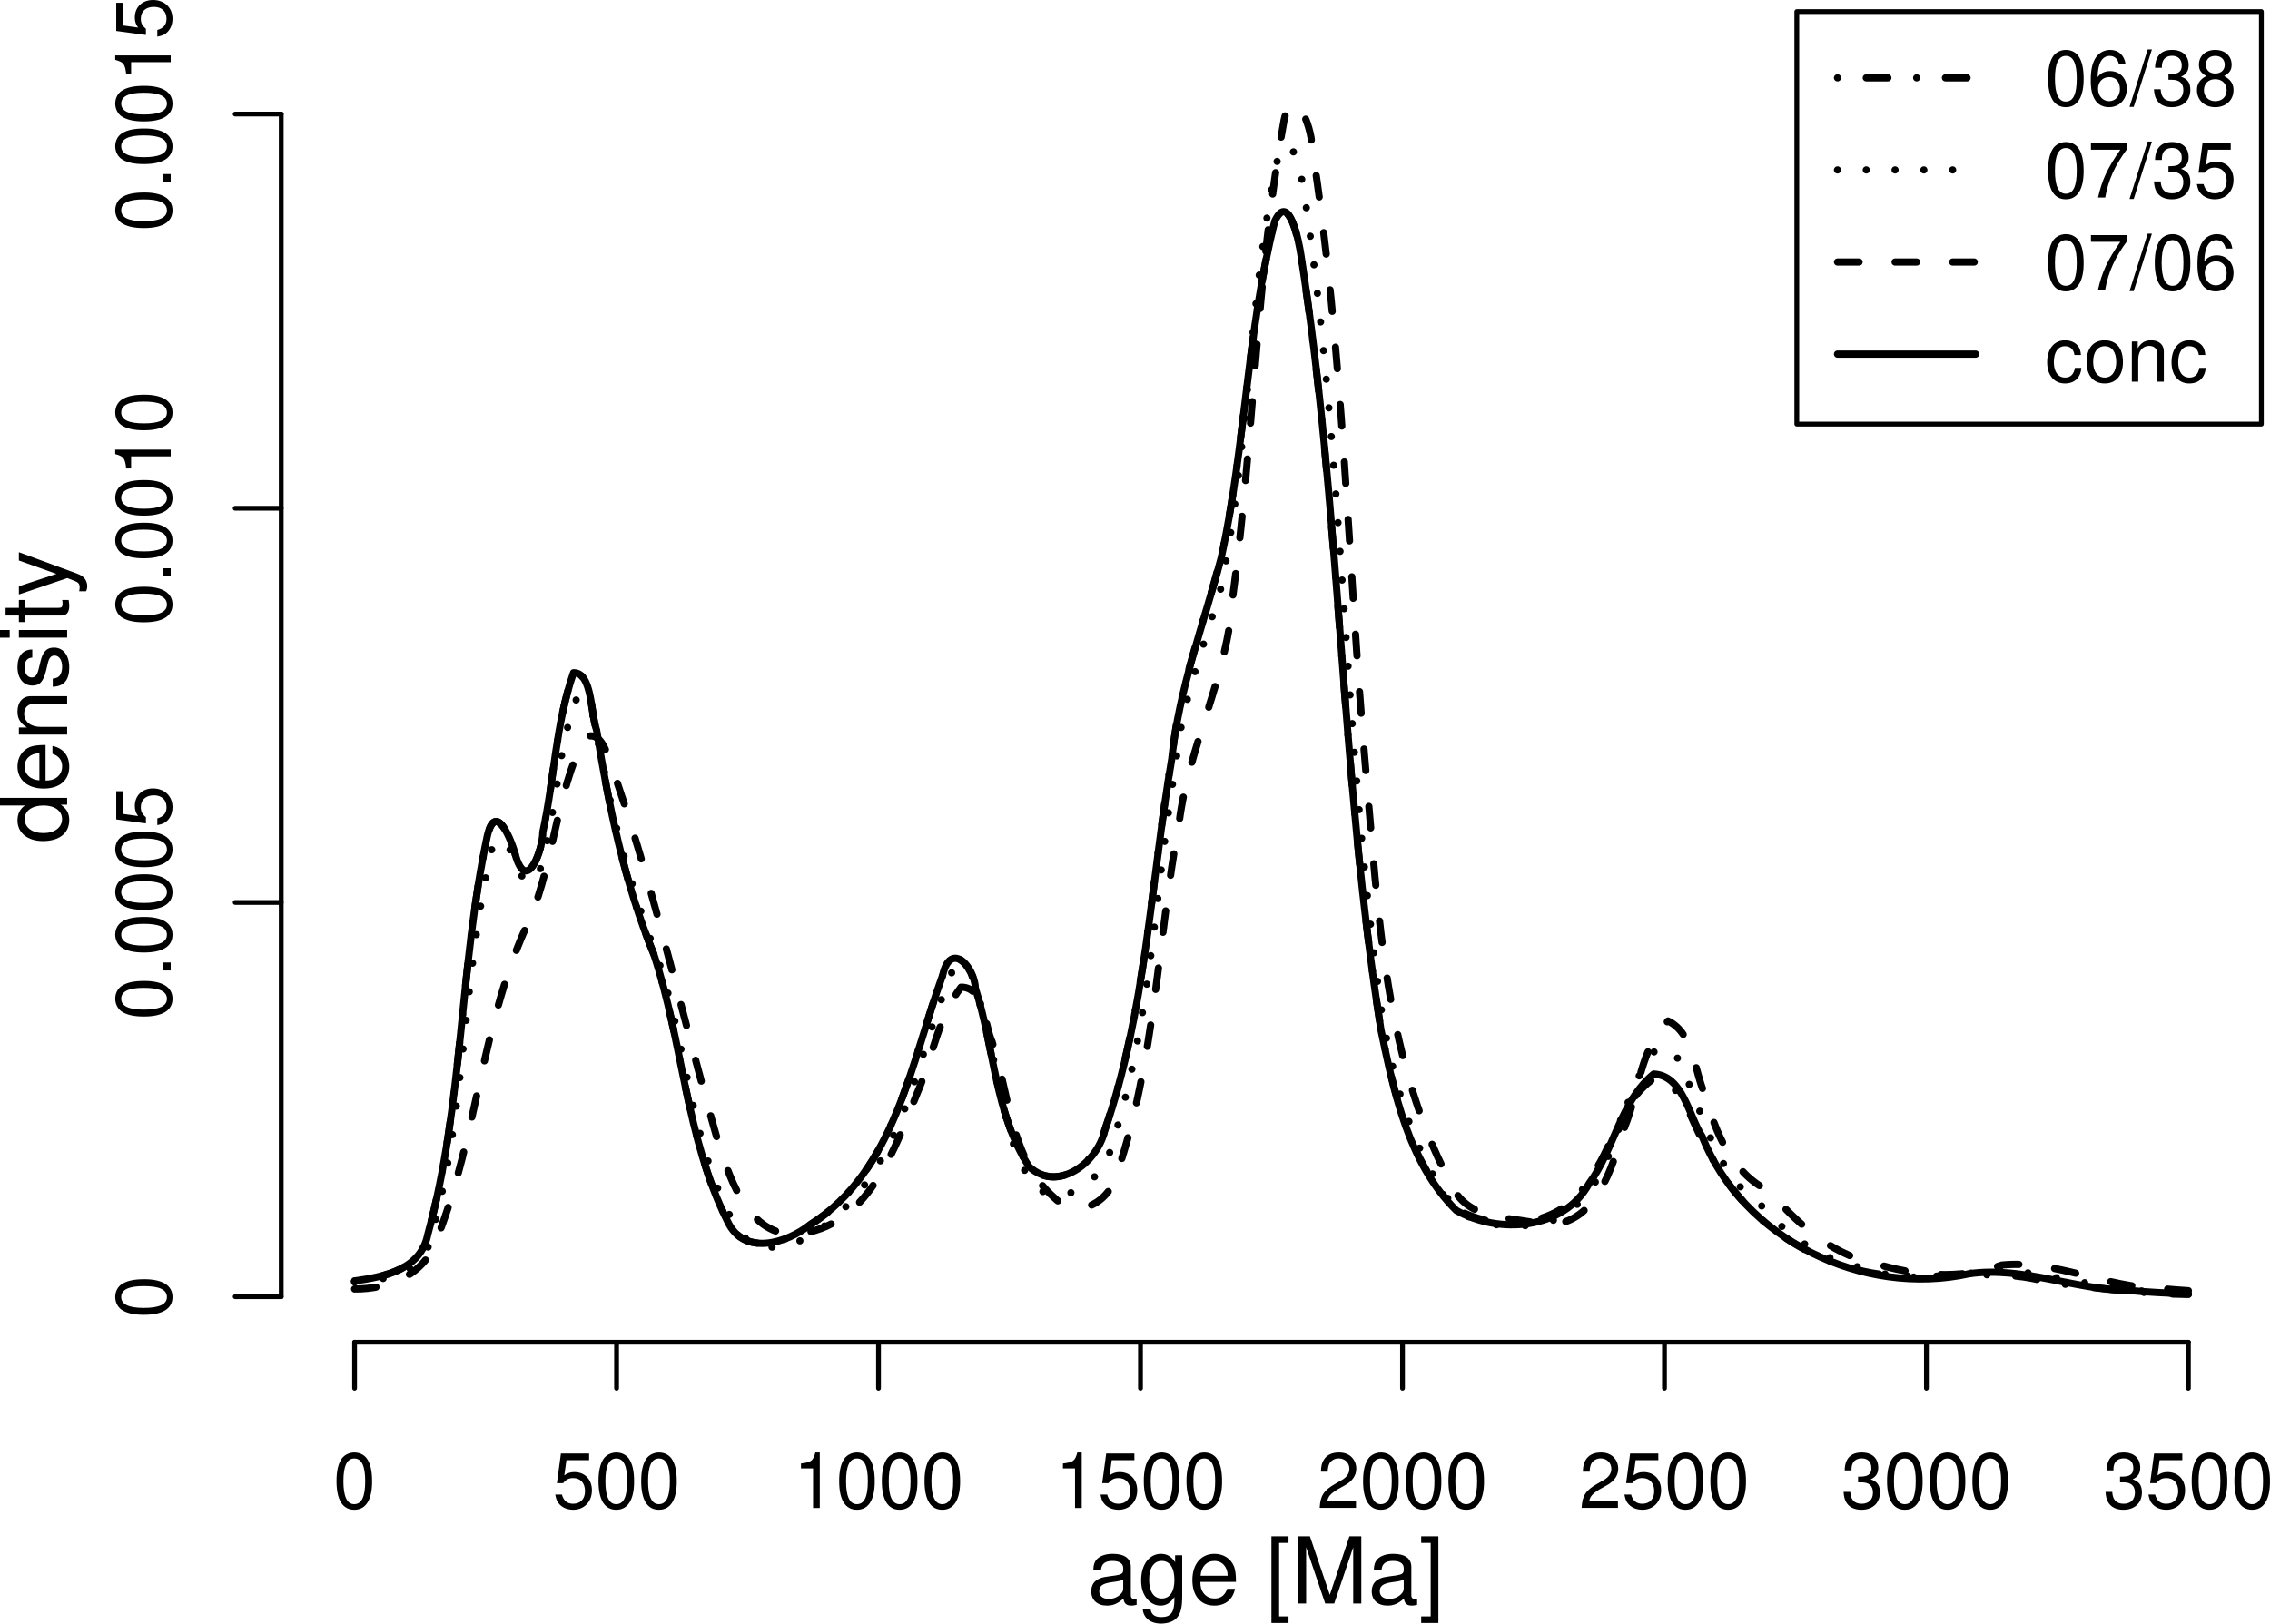
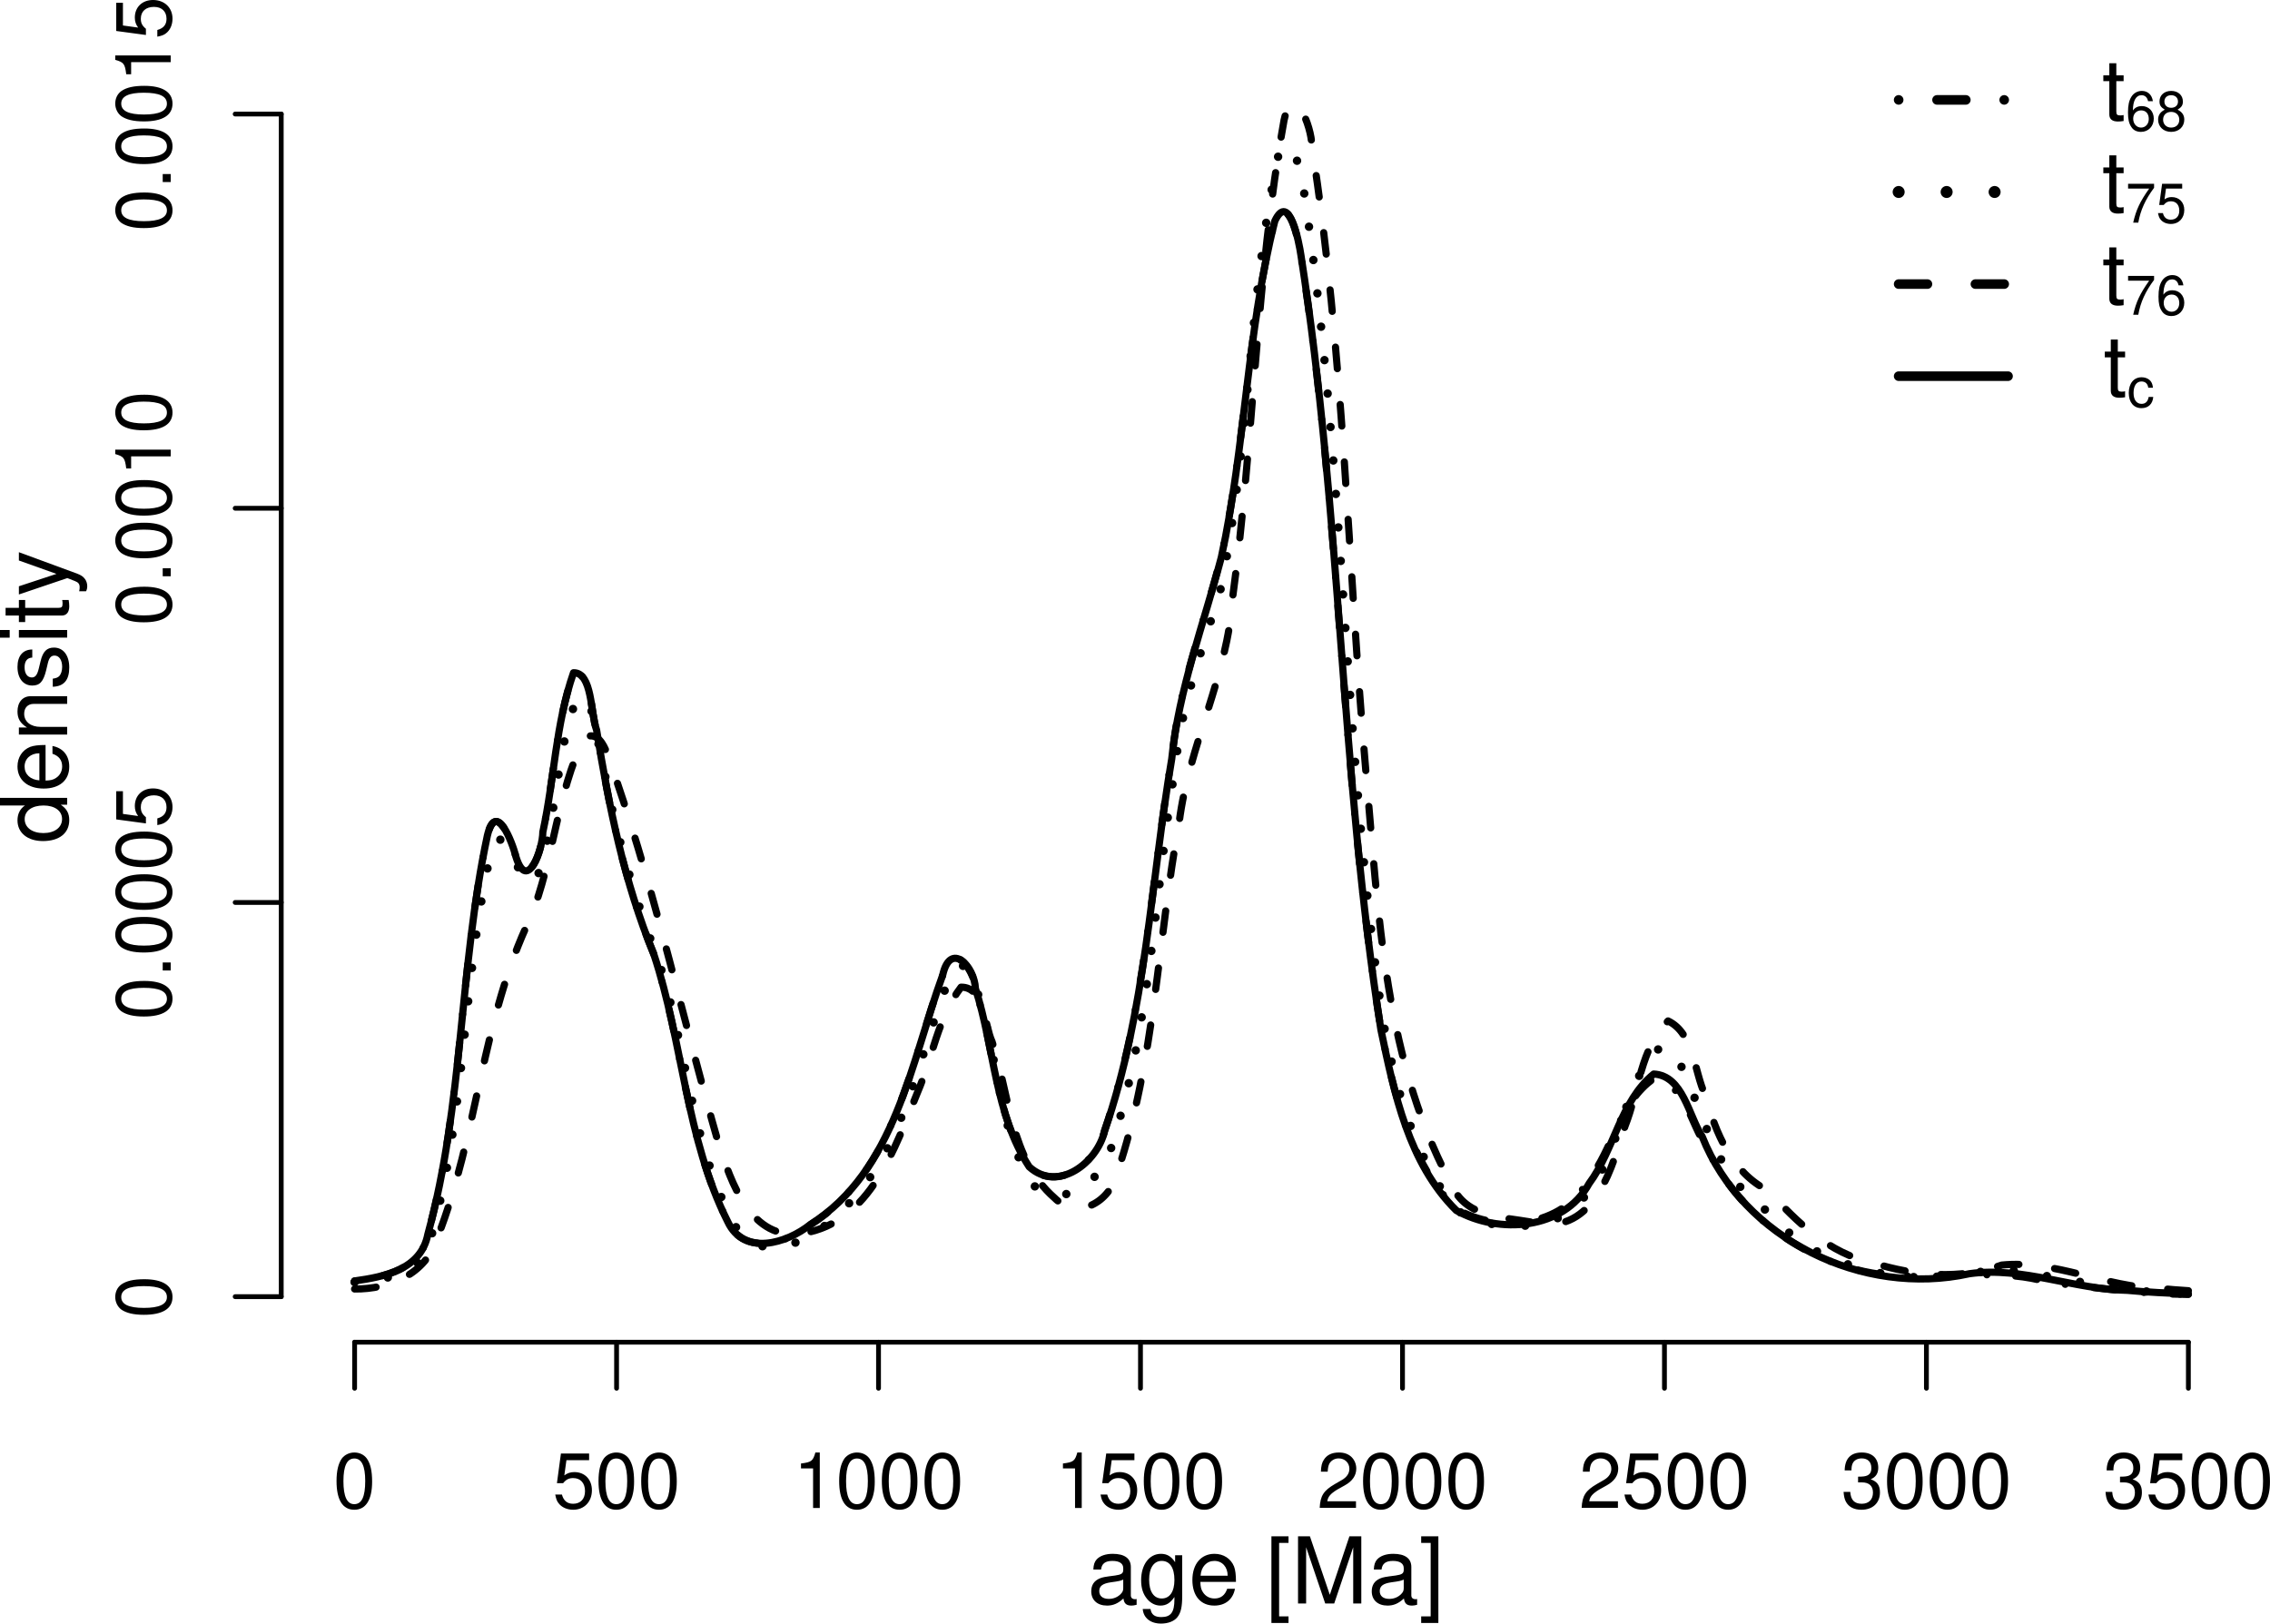
<svg xmlns="http://www.w3.org/2000/svg" version="1.1" id="svg2" xml:space="preserve" width="473.139" height="338.489" viewBox="0 0 473.139 338.489">
  <defs id="defs6">
    <clipPath clipPathUnits="userSpaceOnUse" id="clipPath20">
      <path d="M 43.2,43.2 H 352.8 V 244.8 H 43.2 Z" id="path18" />
    </clipPath>
    <clipPath clipPathUnits="userSpaceOnUse" id="clipPath116">
      <path d="M 43.2,43.2 H 352.8 V 244.8 H 43.2 Z" id="path114" />
    </clipPath>
  </defs>
  <g id="g10" transform="matrix(1.333333,0,0,-1.333333,1.0192,337.4267)">
    <path style="fill:none;stroke:#000000;stroke-width:1.125;stroke-linecap:round;stroke-linejoin:round;stroke-miterlimit:10;stroke-dasharray:0, 4.5, 3.375, 4.5;stroke-dashoffset:0;stroke-opacity:1" d="m 54.67,52.77 c 4.66,0.653 10.373,1.763 11.443,7.268 C 71.682,80.376 71.03,101.829 75.42,122.4 c 1.347,5.613 3.881,-0.928 4.49,-3.38 1.769,-5.588 4.177,1.268 4.184,3.938 1.795,8.261 2.004,16.913 4.796,24.922 2.961,0.042 2.635,-6.284 3.605,-8.94 1.918,-11.932 4.315,-23.82 8.933,-35.036 4.579,-13.749 4.998,-28.837 11.582,-41.884 2.566,-5.366 9.191,-3.401 12.9,-0.47 13.386,8.491 15.684,25.513 20.76,39.22 1.558,5.674 5.08,0.309 5.225,-2.923 2.84,-9.009 2.939,-19.21 8.235,-27.247 4.542,-4.153 10.648,0.794 11.78,5.71 6.518,18.955 7.24,39.257 10.601,58.894 1.088,11.072 5.379,21.368 7.919,32.096 3.517,16.922 3.82,34.427 8.093,51.18 2.257,4.647 3.764,-3.358 4.083,-5.48 6.265,-40.062 6.146,-80.856 12.504,-120.911 2.074,-9.845 4.331,-20.771 11.78,-28.05 6.633,-3.847 16.591,-2.822 20.582,4.376 3.929,4.958 4.926,12.332 10.278,16.004 4.824,-0.624 5.776,-7.007 8.152,-10.504 C 271.559,61.685 284.605,53.275 298.14,53.52 c 7.128,-0.23 14.306,1.129 21.31,-0.96 7.275,-0.83 14.544,-1.835 21.88,-1.89" id="path22" />
    <path id="path26" style="fill:none;stroke:#000000;stroke-width:0.75;stroke-linecap:round;stroke-linejoin:round;stroke-miterlimit:10;stroke-dasharray:none;stroke-opacity:1" d="M 54.67,43.2 H 341.33" />
    <path id="path28" style="fill:none;stroke:#000000;stroke-width:0.75;stroke-linecap:round;stroke-linejoin:round;stroke-miterlimit:10;stroke-dasharray:none;stroke-opacity:1" d="M 54.67,43.2 V 36" />
    <path id="path30" style="fill:none;stroke:#000000;stroke-width:0.75;stroke-linecap:round;stroke-linejoin:round;stroke-miterlimit:10;stroke-dasharray:none;stroke-opacity:1" d="M 95.62,43.2 V 36" />
    <path id="path32" style="fill:none;stroke:#000000;stroke-width:0.75;stroke-linecap:round;stroke-linejoin:round;stroke-miterlimit:10;stroke-dasharray:none;stroke-opacity:1" d="M 136.57,43.2 V 36" />
    <path id="path34" style="fill:none;stroke:#000000;stroke-width:0.75;stroke-linecap:round;stroke-linejoin:round;stroke-miterlimit:10;stroke-dasharray:none;stroke-opacity:1" d="M 177.52,43.2 V 36" />
    <path id="path36" style="fill:none;stroke:#000000;stroke-width:0.75;stroke-linecap:round;stroke-linejoin:round;stroke-miterlimit:10;stroke-dasharray:none;stroke-opacity:1" d="M 218.48,43.2 V 36" />
    <path id="path38" style="fill:none;stroke:#000000;stroke-width:0.75;stroke-linecap:round;stroke-linejoin:round;stroke-miterlimit:10;stroke-dasharray:none;stroke-opacity:1" d="M 259.43,43.2 V 36" />
    <path id="path40" style="fill:none;stroke:#000000;stroke-width:0.75;stroke-linecap:round;stroke-linejoin:round;stroke-miterlimit:10;stroke-dasharray:none;stroke-opacity:1" d="M 300.38,43.2 V 36" />
    <path id="path42" style="fill:none;stroke:#000000;stroke-width:0.75;stroke-linecap:round;stroke-linejoin:round;stroke-miterlimit:10;stroke-dasharray:none;stroke-opacity:1" d="M 341.33,43.2 V 36" />
    <text id="text46" style="font-variant:normal;font-weight:normal;font-size:12px;font-family:Helvetica;-inkscape-font-specification:Helvetica;writing-mode:lr-tb;fill:#000000;fill-opacity:1;fill-rule:nonzero;stroke:none" transform="scale(1,-1)" x="51.33" y="-17.28">
      <tspan id="tspan44" y="-17.28" x="51.33">0</tspan>
    </text>
    <text id="text50" style="font-variant:normal;font-weight:normal;font-size:12px;font-family:Helvetica;-inkscape-font-specification:Helvetica;writing-mode:lr-tb;fill:#000000;fill-opacity:1;fill-rule:nonzero;stroke:none" transform="scale(1,-1)" x="85.61" y="-17.28">
      <tspan id="tspan48" y="-17.28" x="85.61 92.282 98.954">500</tspan>
    </text>
    <text id="text54" style="font-variant:normal;font-weight:normal;font-size:12px;font-family:Helvetica;-inkscape-font-specification:Helvetica;writing-mode:lr-tb;fill:#000000;fill-opacity:1;fill-rule:nonzero;stroke:none" transform="scale(1,-1)" x="123.23" y="-17.28">
      <tspan id="tspan52" y="-17.28" x="123.23 129.902 136.574 143.246">1000</tspan>
    </text>
    <text id="text58" style="font-variant:normal;font-weight:normal;font-size:12px;font-family:Helvetica;-inkscape-font-specification:Helvetica;writing-mode:lr-tb;fill:#000000;fill-opacity:1;fill-rule:nonzero;stroke:none" transform="scale(1,-1)" x="164.18" y="-17.28">
      <tspan id="tspan56" y="-17.28" x="164.18 170.852 177.524 184.196">1500</tspan>
    </text>
    <text id="text62" style="font-variant:normal;font-weight:normal;font-size:12px;font-family:Helvetica;-inkscape-font-specification:Helvetica;writing-mode:lr-tb;fill:#000000;fill-opacity:1;fill-rule:nonzero;stroke:none" transform="scale(1,-1)" x="205.13" y="-17.28">
      <tspan id="tspan60" y="-17.28" x="205.13 211.802 218.474 225.146">2000</tspan>
    </text>
    <text id="text66" style="font-variant:normal;font-weight:normal;font-size:12px;font-family:Helvetica;-inkscape-font-specification:Helvetica;writing-mode:lr-tb;fill:#000000;fill-opacity:1;fill-rule:nonzero;stroke:none" transform="scale(1,-1)" x="246.08" y="-17.28">
      <tspan id="tspan64" y="-17.28" x="246.08 252.752 259.424 266.096">2500</tspan>
    </text>
    <text id="text70" style="font-variant:normal;font-weight:normal;font-size:12px;font-family:Helvetica;-inkscape-font-specification:Helvetica;writing-mode:lr-tb;fill:#000000;fill-opacity:1;fill-rule:nonzero;stroke:none" transform="scale(1,-1)" x="287.04" y="-17.28">
      <tspan id="tspan68" y="-17.28" x="287.04 293.712 300.384 307.056">3000</tspan>
    </text>
    <text id="text74" style="font-variant:normal;font-weight:normal;font-size:12px;font-family:Helvetica;-inkscape-font-specification:Helvetica;writing-mode:lr-tb;fill:#000000;fill-opacity:1;fill-rule:nonzero;stroke:none" transform="scale(1,-1)" x="327.99" y="-17.28">
      <tspan id="tspan72" y="-17.28" x="327.99 334.662 341.334 348.006">3500</tspan>
    </text>
    <path id="path76" style="fill:none;stroke:#000000;stroke-width:0.75;stroke-linecap:round;stroke-linejoin:round;stroke-miterlimit:10;stroke-dasharray:none;stroke-opacity:1" d="M 43.2,50.32 V 235.24" />
    <path id="path78" style="fill:none;stroke:#000000;stroke-width:0.75;stroke-linecap:round;stroke-linejoin:round;stroke-miterlimit:10;stroke-dasharray:none;stroke-opacity:1" d="M 43.2,50.32 H 36" />
    <path id="path80" style="fill:none;stroke:#000000;stroke-width:0.75;stroke-linecap:round;stroke-linejoin:round;stroke-miterlimit:10;stroke-dasharray:none;stroke-opacity:1" d="M 43.2,111.96 H 36" />
    <path id="path82" style="fill:none;stroke:#000000;stroke-width:0.75;stroke-linecap:round;stroke-linejoin:round;stroke-miterlimit:10;stroke-dasharray:none;stroke-opacity:1" d="M 43.2,173.6 H 36" />
    <path id="path84" style="fill:none;stroke:#000000;stroke-width:0.75;stroke-linecap:round;stroke-linejoin:round;stroke-miterlimit:10;stroke-dasharray:none;stroke-opacity:1" d="M 43.2,235.24 H 36" />
    <text id="text88" style="font-variant:normal;font-weight:normal;font-size:12px;font-family:Helvetica;-inkscape-font-specification:Helvetica;writing-mode:lr-tb;fill:#000000;fill-opacity:1;fill-rule:nonzero;stroke:none" transform="matrix(0,1,1,0,0,0)" x="46.97" y="25.92">
      <tspan id="tspan86" y="25.92" x="46.97">0</tspan>
    </text>
    <text id="text92" style="font-variant:normal;font-weight:normal;font-size:12px;font-family:Helvetica;-inkscape-font-specification:Helvetica;writing-mode:lr-tb;fill:#000000;fill-opacity:1;fill-rule:nonzero;stroke:none" transform="matrix(0,1,1,0,0,0)" x="93.61" y="25.92">
      <tspan id="tspan90" y="25.92" x="93.61 100.282 103.618 110.29 116.962 123.634">0.0005</tspan>
    </text>
    <text id="text96" style="font-variant:normal;font-weight:normal;font-size:12px;font-family:Helvetica;-inkscape-font-specification:Helvetica;writing-mode:lr-tb;fill:#000000;fill-opacity:1;fill-rule:nonzero;stroke:none" transform="matrix(0,1,1,0,0,0)" x="155.25" y="25.92">
      <tspan id="tspan94" y="25.92" x="155.25 161.922 165.258 171.93 178.602 185.274">0.0010</tspan>
    </text>
    <text id="text100" style="font-variant:normal;font-weight:normal;font-size:12px;font-family:Helvetica;-inkscape-font-specification:Helvetica;writing-mode:lr-tb;fill:#000000;fill-opacity:1;fill-rule:nonzero;stroke:none" transform="matrix(0,1,1,0,0,0)" x="216.89" y="25.92">
      <tspan id="tspan98" y="25.92" x="216.89 223.562 226.898 233.57 240.242 246.914">0.0015</tspan>
    </text>
    <text id="text108" style="font-variant:normal;font-weight:normal;font-size:14.4px;font-family:Helvetica;-inkscape-font-specification:Helvetica;writing-mode:lr-tb;fill:#000000;fill-opacity:1;fill-rule:nonzero;stroke:none;stroke-width:1.2" transform="matrix(0,1,1,0,0,0)" x="121.184" y="9.733">
      <tspan id="tspan106" y="9.733" x="121.184 129.19 137.196 145.203 152.403 155.6 159.603" style="stroke-width:1.2">density</tspan>
    </text>
-     <path style="fill:none;stroke:#000000;stroke-width:1.125;stroke-linecap:round;stroke-linejoin:round;stroke-miterlimit:10;stroke-dasharray:0, 4.5;stroke-dashoffset:0;stroke-opacity:1" d="m 54.67,52.59 c 4.604,0.428 10.504,0.954 11.78,6.44 5.726,19.769 4.982,40.749 9.53,60.76 1.319,5.074 3.782,-0.858 4.49,-3.09 2.675,-5.13 4.075,3.528 4.474,5.892 1.564,7.112 1.813,14.616 4.506,21.418 3.049,-0.05 2.723,-6.228 3.787,-8.825 1.823,-11.288 5.127,-22.206 9.113,-32.895 4.334,-13.472 4.927,-28.263 11.78,-40.83 3.452,-6.057 11.237,-2.933 15.15,0.93 11.69,9.699 13.267,25.746 18.854,38.893 3.015,3.219 3.991,-4.26 4.706,-6.343 2.563,-9.002 2.728,-19.072 7.85,-27.11 4.781,-4.385 11.23,0.989 12.35,6.16 6.202,19.348 6.707,39.922 10.023,59.858 0.885,9.344 4.307,18.063 6.953,26.963 4.645,22.389 4.278,45.544 9.045,67.889 2.253,5.136 3.749,-3.814 4.084,-6.035 6.358,-42.633 6.028,-85.973 12.193,-128.629 C 217.261,83.484 220.132,72.439 226.89,63.91 c 4.226,-2.878 10.338,-3.178 15.15,-1.66 8.776,3.959 9.611,14.919 13.46,22.64 0.561,3.12 4.491,6.653 6.17,2.25 3.897,-7.719 5.3,-17.331 12.91,-22.58 4.143,-4.787 9.39,-8.466 15.7,-9.72 7.14,-2.579 14.638,-1.198 21.88,-0.17 9.709,-1.325 19.265,-3.886 29.17,-3.87" id="path118" />
-     <path style="fill:none;stroke:#000000;stroke-width:1.125;stroke-linecap:round;stroke-linejoin:round;stroke-miterlimit:10;stroke-dasharray:3.375, 5.625;stroke-dashoffset:0;stroke-opacity:1" d="m 54.67,51.52 c 5.458,-0.051 11.145,2.324 12.9,7.92 6.39,16.252 6.952,34.285 14.59,50.14 3.695,9.106 4.07,19.335 8.41,28.15 3.28,1.651 3.935,-4.525 5.05,-6.72 6.338,-18.605 10.494,-37.831 15.923,-56.692 1.999,-6.123 5.051,-15.438 13.247,-14.088 10.579,1.767 14.334,13.377 17.872,22.024 2.339,5.428 3.181,11.708 6.808,16.456 3.663,0.058 3.615,-5.838 4.845,-8.515 2.725,-8.209 2.827,-18.367 9.745,-24.415 3.685,-3.712 8.784,-0.495 9.808,3.851 5.973,17.69 6.336,36.654 9.708,54.915 1.505,12.016 7.624,22.881 8.344,35.061 3.368,24.808 3.622,50.005 8.041,74.663 1.42,6.456 4.337,-0.97 4.343,-4.005 5.025,-32.266 5.594,-65.018 8.425,-97.514 2.02,-22.449 2.794,-46.199 14.162,-66.291 2.956,-4.315 8.947,-3.639 13.46,-4.86 8.519,-0.563 10.856,9.027 12.91,15.38 2.176,5.409 2.423,12.291 6.73,16.45 4.036,-1.927 4.06,-7.863 5.82,-11.643 1.635,-5.886 4.115,-12.027 9.89,-14.927 4.487,-4.947 9.466,-9.786 16.27,-11.25 6.581,-2.032 13.593,-2.706 20.19,-0.35 8.401,0.842 16.286,-3.519 24.69,-3.65 1.491,-0.151 2.984,-0.272 4.48,-0.36" id="path120" />
+     <path style="fill:none;stroke:#000000;stroke-width:1.313;stroke-linecap:round;stroke-linejoin:round;stroke-miterlimit:10;stroke-dasharray:0,5.25;stroke-dashoffset:0;stroke-opacity:1" d="m 54.67,52.59 c 4.604,0.428 10.504,0.954 11.78,6.44 5.726,19.769 4.982,40.749 9.53,60.76 1.319,5.074 3.782,-0.858 4.49,-3.09 2.675,-5.13 4.075,3.528 4.474,5.892 1.564,7.112 1.813,14.616 4.506,21.418 3.049,-0.05 2.723,-6.228 3.787,-8.825 1.823,-11.288 5.127,-22.206 9.113,-32.895 4.334,-13.472 4.927,-28.263 11.78,-40.83 3.452,-6.057 11.237,-2.933 15.15,0.93 11.69,9.699 13.267,25.746 18.854,38.893 3.015,3.219 3.991,-4.26 4.706,-6.343 2.563,-9.002 2.728,-19.072 7.85,-27.11 4.781,-4.385 11.23,0.989 12.35,6.16 6.202,19.348 6.707,39.922 10.023,59.858 0.885,9.344 4.307,18.063 6.953,26.963 4.645,22.389 4.278,45.544 9.045,67.889 2.253,5.136 3.749,-3.814 4.084,-6.035 6.358,-42.633 6.028,-85.973 12.193,-128.629 C 217.261,83.484 220.132,72.439 226.89,63.91 c 4.226,-2.878 10.338,-3.178 15.15,-1.66 8.776,3.959 9.611,14.919 13.46,22.64 0.561,3.12 4.491,6.653 6.17,2.25 3.897,-7.719 5.3,-17.331 12.91,-22.58 4.143,-4.787 9.39,-8.466 15.7,-9.72 7.14,-2.579 14.638,-1.198 21.88,-0.17 9.709,-1.325 19.265,-3.886 29.17,-3.87" id="path118" />
+     <path style="fill:none;stroke:#000000;stroke-width:1.125;stroke-linecap:round;stroke-linejoin:round;stroke-miterlimit:10;stroke-dasharray:3.375, 5.625;stroke-dashoffset:0;stroke-opacity:1" d="m 54.67,51.52 c 5.458,-0.051 11.145,2.324 12.9,7.92 6.39,16.252 6.952,34.285 14.59,50.14 3.695,9.106 4.07,19.335 8.41,28.15 3.28,1.651 3.935,-4.525 5.05,-6.72 6.338,-18.605 10.494,-37.831 15.923,-56.692 1.999,-6.123 5.051,-15.438 13.247,-14.088 10.579,1.767 14.334,13.377 17.872,22.024 2.339,5.428 3.181,11.708 6.808,16.456 3.663,0.058 3.615,-5.838 4.845,-8.514 2.725,-8.209 2.827,-18.367 9.745,-24.416 3.685,-3.712 8.784,-0.495 9.808,3.851 5.973,17.69 6.336,36.654 9.708,54.915 1.505,12.016 7.624,22.881 8.344,35.061 3.368,24.808 3.622,50.005 8.041,74.663 1.42,6.456 4.337,-0.97 4.343,-4.005 5.025,-32.266 5.594,-65.018 8.425,-97.514 2.02,-22.449 2.794,-46.199 14.162,-66.291 2.956,-4.315 8.947,-3.639 13.46,-4.86 8.519,-0.563 10.856,9.027 12.91,15.38 2.176,5.409 2.423,12.291 6.73,16.45 4.036,-1.927 4.06,-7.863 5.82,-11.643 1.635,-5.886 4.115,-12.027 9.89,-14.927 4.487,-4.947 9.466,-9.786 16.27,-11.25 6.581,-2.032 13.593,-2.706 20.19,-0.35 8.401,0.842 16.286,-3.519 24.69,-3.65 1.491,-0.151 2.984,-0.272 4.48,-0.36" id="path120" />
    <path style="fill:none;stroke:#000000;stroke-width:1.125;stroke-linecap:round;stroke-linejoin:round;stroke-miterlimit:10;stroke-dasharray:none;stroke-opacity:1" d="m 54.67,52.78 c 4.659,0.649 10.375,1.773 11.443,7.27 C 71.684,80.383 71.03,101.832 75.42,122.4 c 1.346,5.617 3.88,-0.911 4.49,-3.37 1.774,-5.587 4.175,1.271 4.184,3.942 1.794,8.256 2.001,16.906 4.796,24.908 2.965,0.039 2.633,-6.294 3.606,-8.954 1.916,-11.928 4.313,-23.813 8.933,-35.024 4.578,-13.749 5.001,-28.834 11.58,-41.882 2.546,-5.395 9.217,-3.373 12.9,-0.42 13.32,8.435 15.707,25.33 20.69,38.993 1.21,5.407 4.978,1.376 5.12,-2.093 2.966,-9.202 3.01,-19.648 8.41,-27.88 4.51,-4.099 10.645,0.669 11.78,5.6 6.474,18.728 7.205,38.798 10.501,58.213 1.094,10.848 4.991,21.031 7.745,31.483 3.78,17.364 3.998,35.371 8.367,52.597 2.224,4.704 3.781,-3.252 4.086,-5.387 6.281,-40.121 6.16,-80.977 12.501,-121.095 2.072,-9.904 4.33,-20.874 11.78,-28.23 6.613,-3.752 16.773,-3.089 20.76,4.21 3.958,5.317 4.865,12.86 10.1,17.12 4.599,-0.241 5.453,-6.517 7.577,-9.774 C 271.689,59.277 290.432,50.213 307.11,53.91 c 8.312,1.17 16.37,-2.482 24.69,-2.6 3.168,-0.309 6.351,-0.432 9.53,-0.56" id="path122" />
-     <path d="m 286.48,240.9 h 21.6" style="fill:none;stroke:#000000;stroke-width:1.125;stroke-linecap:round;stroke-linejoin:round;stroke-miterlimit:10;stroke-dasharray:0, 4.5, 3.375, 4.5;stroke-dashoffset:0;stroke-opacity:1" id="path124" />
-     <path d="m 286.48,226.5 h 21.6" style="fill:none;stroke:#000000;stroke-width:1.125;stroke-linecap:round;stroke-linejoin:round;stroke-miterlimit:10;stroke-dasharray:0, 4.5;stroke-dashoffset:0;stroke-opacity:1" id="path126" />
-     <path d="m 286.48,212.1 h 21.6" style="fill:none;stroke:#000000;stroke-width:1.125;stroke-linecap:round;stroke-linejoin:round;stroke-miterlimit:10;stroke-dasharray:3.375, 5.625;stroke-dashoffset:0;stroke-opacity:1" id="path128" />
-     <path d="m 286.48,197.7 h 21.6" style="fill:none;stroke:#000000;stroke-width:1.125;stroke-linecap:round;stroke-linejoin:round;stroke-miterlimit:10;stroke-dasharray:none;stroke-opacity:1" id="path130" />
-     <text transform="scale(1,-1)" style="font-variant:normal;font-weight:normal;font-size:12px;font-family:Helvetica;-inkscape-font-specification:Helvetica;writing-mode:lr-tb;fill:#000000;fill-opacity:1;fill-rule:nonzero;stroke:none" id="text134" x="318.88" y="-236.59">
-       <tspan x="318.88 325.552 332.224 335.56 342.232" y="-236.59" id="tspan132">06/38</tspan>
-     </text>
-     <text transform="scale(1,-1)" style="font-variant:normal;font-weight:normal;font-size:12px;font-family:Helvetica;-inkscape-font-specification:Helvetica;writing-mode:lr-tb;fill:#000000;fill-opacity:1;fill-rule:nonzero;stroke:none" id="text138" x="318.88" y="-222.19">
-       <tspan x="318.88 325.552 332.224 335.56 342.232" y="-222.19" id="tspan136">07/35</tspan>
-     </text>
-     <text transform="scale(1,-1)" style="font-variant:normal;font-weight:normal;font-size:12px;font-family:Helvetica;-inkscape-font-specification:Helvetica;writing-mode:lr-tb;fill:#000000;fill-opacity:1;fill-rule:nonzero;stroke:none" id="text142" x="318.88" y="-207.79">
-       <tspan x="318.88 325.552 332.224 335.56 342.232" y="-207.79" id="tspan140">07/06</tspan>
-     </text>
-     <text transform="scale(1,-1)" style="font-variant:normal;font-weight:normal;font-size:12px;font-family:Helvetica;-inkscape-font-specification:Helvetica;writing-mode:lr-tb;fill:#000000;fill-opacity:1;fill-rule:nonzero;stroke:none" id="text146" x="318.88" y="-193.39">
-       <tspan x="318.88 324.88 331.552 338.224" y="-193.39" id="tspan144">conc</tspan>
-     </text>
    <text y="-2.343" x="169.216" transform="scale(1,-1)" style="font-variant:normal;font-weight:normal;font-size:14.4px;font-family:Helvetica;-inkscape-font-specification:Helvetica;writing-mode:lr-tb;fill:#000000;fill-opacity:1;fill-rule:nonzero;stroke:none;stroke-width:1.2" id="text1034">
      <tspan style="stroke-width:1.2" x="169.216" y="-2.343" id="tspan1032">age [Ma]</tspan>
    </text>
-     <path d="m 280.118,251.255 h 72.62 v -64.5 h -72.62 z" style="fill:none;stroke:#000000;stroke-width:0.75;stroke-linecap:round;stroke-linejoin:round;stroke-miterlimit:10;stroke-dasharray:none;stroke-opacity:1" id="path130-3" />
+     <path id="path132" style="fill:none;stroke:#000000;stroke-width:1.5;stroke-linecap:round;stroke-linejoin:round;stroke-miterlimit:10;stroke-dasharray:0, 6, 4.5, 6;stroke-dashoffset:0;stroke-opacity:1" d="m 296.04,237.451 h 21.6" />
+     <path id="path134" style="fill:none;stroke:#000000;stroke-width:1.875;stroke-linecap:round;stroke-linejoin:round;stroke-miterlimit:10;stroke-dasharray:0, 7.5;stroke-dashoffset:0;stroke-opacity:1" d="m 296.04,223.051 h 21.6" />
+     <path id="path136" style="fill:none;stroke:#000000;stroke-width:1.5;stroke-linecap:round;stroke-linejoin:round;stroke-miterlimit:10;stroke-dasharray:4.5, 7.5;stroke-dashoffset:0;stroke-opacity:1" d="m 296.04,208.651 h 21.6" />
+     <path id="path138" style="fill:none;stroke:#000000;stroke-width:1.5;stroke-linecap:round;stroke-linejoin:round;stroke-miterlimit:10;stroke-dasharray:none;stroke-opacity:1" d="m 296.04,194.251 h 17.1" />
+     <text y="-234.369" x="327.847" id="text142-7" style="font-variant:normal;font-weight:normal;font-size:13.2px;font-family:Helvetica;-inkscape-font-specification:Helvetica;writing-mode:lr-tb;fill:#000000;fill-opacity:1;fill-rule:nonzero;stroke:none;stroke-width:1.1" transform="scale(1,-1)">
+       <tspan style="stroke-width:1.1" y="-234.369" x="327.847" id="tspan140-5">t<tspan id="tspan892" style="font-size:8.58px;baseline-shift:sub;stroke-width:1.1">68</tspan>
+       </tspan>
+     </text>
+     <text y="-219.969" x="327.847" id="text146-3" style="font-variant:normal;font-weight:normal;font-size:13.2px;font-family:Helvetica;-inkscape-font-specification:Helvetica;writing-mode:lr-tb;fill:#000000;fill-opacity:1;fill-rule:nonzero;stroke:none;stroke-width:1.1" transform="scale(1,-1)">
+       <tspan style="stroke-width:1.1" y="-219.969" x="327.847" id="tspan144-5">t<tspan id="tspan890" style="font-size:8.58px;baseline-shift:sub;stroke-width:1.1">75</tspan>
+       </tspan>
+     </text>
+     <text y="-205.569" x="327.847" id="text150" style="font-variant:normal;font-weight:normal;font-size:13.2px;font-family:Helvetica;-inkscape-font-specification:Helvetica;writing-mode:lr-tb;fill:#000000;fill-opacity:1;fill-rule:nonzero;stroke:none;stroke-width:1.1" transform="scale(1,-1)">
+       <tspan style="stroke-width:1.1" y="-205.569" x="327.847" id="tspan148">t<tspan id="tspan888" style="font-size:8.58px;baseline-shift:sub;stroke-width:1.1">76</tspan>
+       </tspan>
+     </text>
+     <text y="-191.169" x="328.078" id="text154" style="font-variant:normal;font-weight:normal;font-size:13.2px;font-family:Helvetica;-inkscape-font-specification:Helvetica;writing-mode:lr-tb;fill:#000000;fill-opacity:1;fill-rule:nonzero;stroke:none;stroke-width:1.1" transform="scale(1,-1)">
+       <tspan style="stroke-width:1.1" y="-191.169" id="tspan152" x="328.078">t<tspan id="tspan886" style="font-size:8.58px;baseline-shift:sub;stroke-width:1.1">c</tspan>
+       </tspan>
+     </text>
  </g>
</svg>
